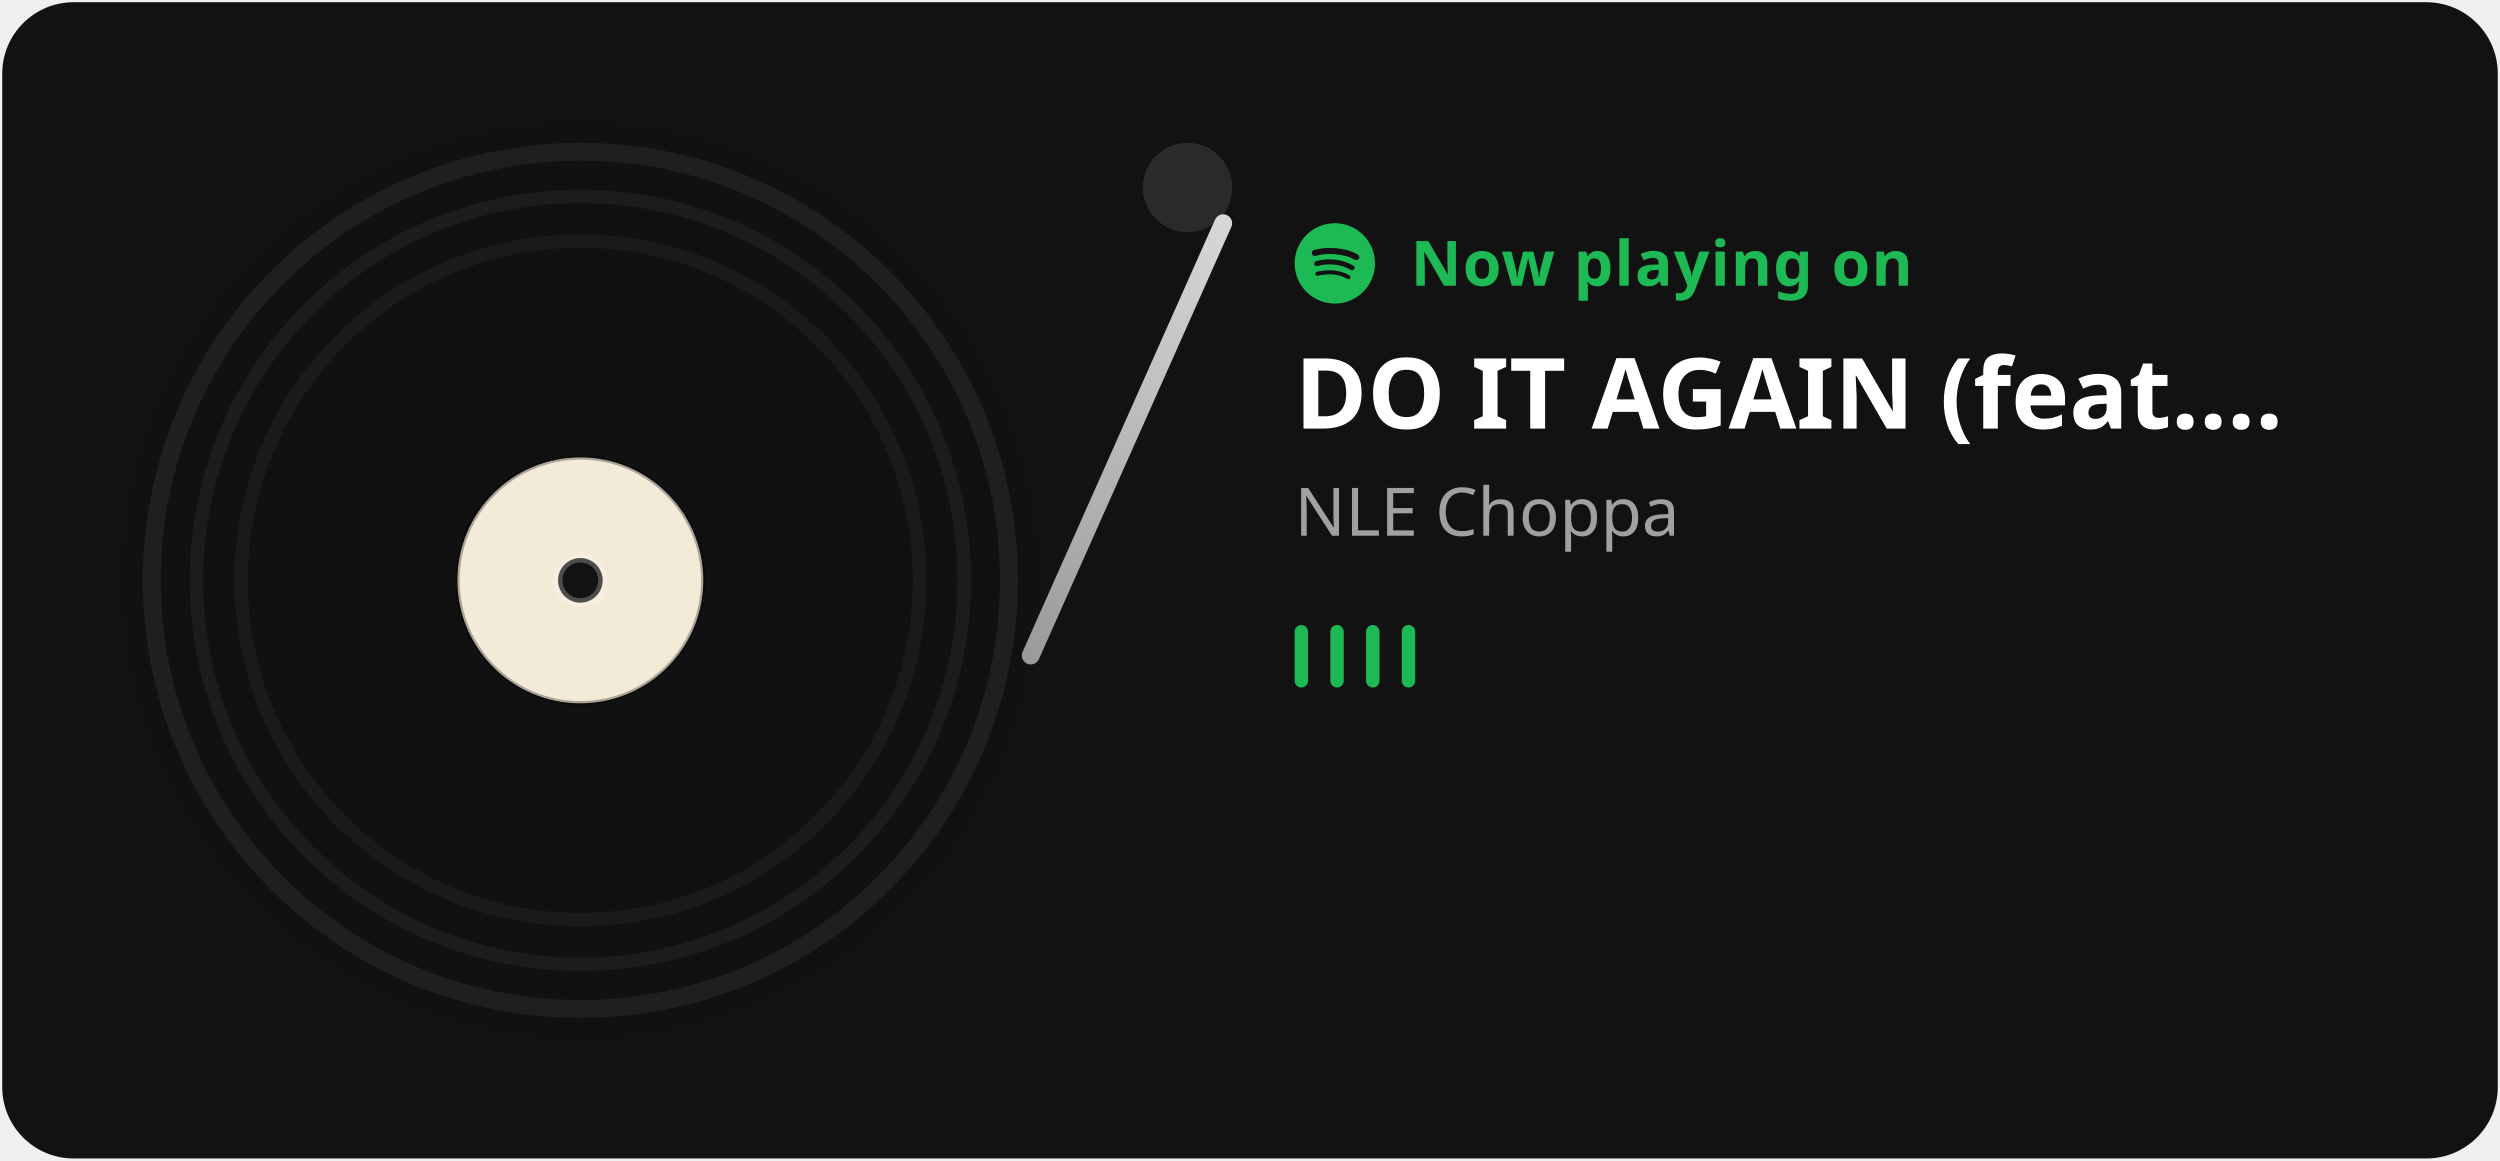
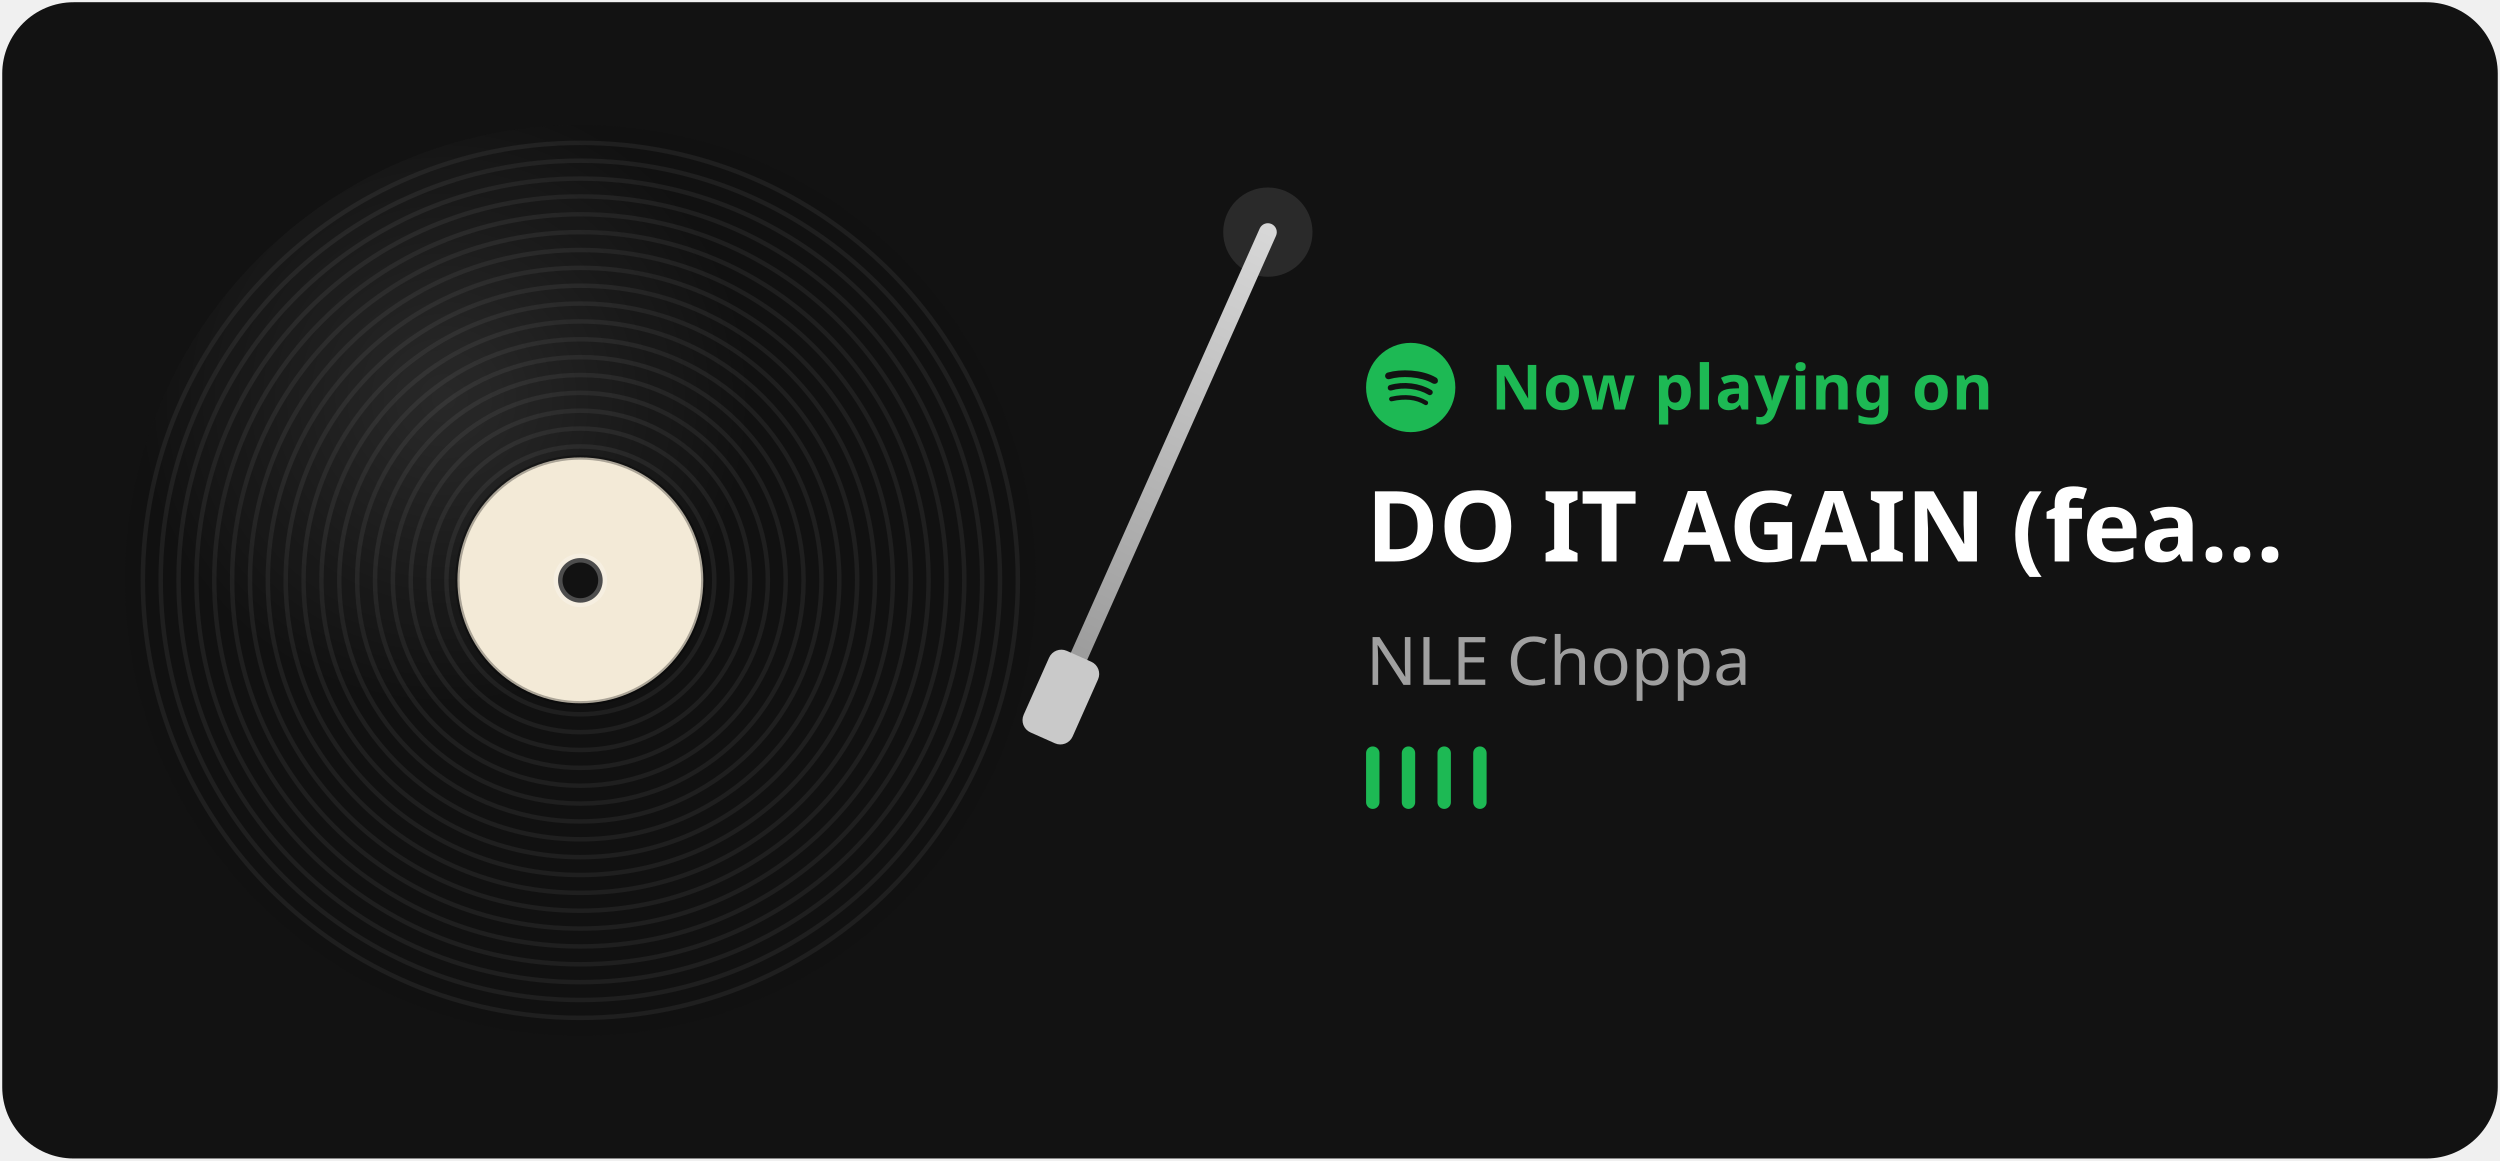
- <svg xmlns="http://www.w3.org/2000/svg" width="560" height="260" viewBox="0 0 560 260" font-family="'DM Sans', Verdana, sans-serif">
+ <svg xmlns="http://www.w3.org/2000/svg" width="560" height="260" viewBox="0 0 560 260" font-family="'DM Sans', sans-serif">
  <style>
    @keyframes spin { from { transform: rotate(0deg); } to { transform: rotate(360deg); } }
    .vinyl-group { transform-origin: 130px 130px; animation: spin 4s linear infinite; }
    .vinyl-paused { animation-play-state: paused; }
    @keyframes eq { 0% { transform: scaleY(0.25); } 100% { transform: scaleY(1); } }
    .bar { animation: eq 0.9s ease-in-out infinite alternate; }
-     .bar-paused { animation: none; transform: scaleY(0.25); }
  </style>
  <defs>
    <clipPath id="art-clip">
      <circle cx="102" cy="102" r="83.64" />
    </clipPath>
    <linearGradient id="armGradient" x1="0" y1="0" x2="0" y2="1">
      <stop offset="0%" stop-color="#d8d8d8" />
      <stop offset="100%" stop-color="#9a9a9a" />
    </linearGradient>
  </defs>
  <rect x="0.5" y="0.5" width="559" height="259" rx="16" fill="#121212" stroke="transparent" />
  <g class="vinyl-group " transform="translate(28, 28)">
    <circle cx="102" cy="102" r="102" fill="#111" />
-     <circle cx="102" cy="102" r="96" fill="none" stroke="rgba(255,255,255,0.06)" stroke-width="4" />
-     <circle cx="102" cy="102" r="86" fill="none" stroke="rgba(255,255,255,0.05)" stroke-width="3" />
-     <circle cx="102" cy="102" r="76" fill="none" stroke="rgba(255,255,255,0.04)" stroke-width="3" />
+     <circle cx="102" cy="102" r="6" fill="none" stroke="rgba(255,255,255,0.06)" stroke-width="1" />
+     <circle cx="102" cy="102" r="10" fill="none" stroke="rgba(255,255,255,0.06)" stroke-width="1" />
+     <circle cx="102" cy="102" r="14" fill="none" stroke="rgba(255,255,255,0.06)" stroke-width="1" />
+     <circle cx="102" cy="102" r="18" fill="none" stroke="rgba(255,255,255,0.06)" stroke-width="1" />
+     <circle cx="102" cy="102" r="22" fill="none" stroke="rgba(255,255,255,0.06)" stroke-width="1" />
+     <circle cx="102" cy="102" r="26" fill="none" stroke="rgba(255,255,255,0.06)" stroke-width="1" />
+     <circle cx="102" cy="102" r="30" fill="none" stroke="rgba(255,255,255,0.06)" stroke-width="1" />
+     <circle cx="102" cy="102" r="34" fill="none" stroke="rgba(255,255,255,0.06)" stroke-width="1" />
+     <circle cx="102" cy="102" r="38" fill="none" stroke="rgba(255,255,255,0.06)" stroke-width="1" />
+     <circle cx="102" cy="102" r="42" fill="none" stroke="rgba(255,255,255,0.06)" stroke-width="1" />
+     <circle cx="102" cy="102" r="46" fill="none" stroke="rgba(255,255,255,0.06)" stroke-width="1" />
+     <circle cx="102" cy="102" r="50" fill="none" stroke="rgba(255,255,255,0.06)" stroke-width="1" />
+     <circle cx="102" cy="102" r="54" fill="none" stroke="rgba(255,255,255,0.06)" stroke-width="1" />
+     <circle cx="102" cy="102" r="58" fill="none" stroke="rgba(255,255,255,0.06)" stroke-width="1" />
+     <circle cx="102" cy="102" r="62" fill="none" stroke="rgba(255,255,255,0.06)" stroke-width="1" />
+     <circle cx="102" cy="102" r="66" fill="none" stroke="rgba(255,255,255,0.06)" stroke-width="1" />
+     <circle cx="102" cy="102" r="70" fill="none" stroke="rgba(255,255,255,0.06)" stroke-width="1" />
+     <circle cx="102" cy="102" r="74" fill="none" stroke="rgba(255,255,255,0.06)" stroke-width="1" />
+     <circle cx="102" cy="102" r="78" fill="none" stroke="rgba(255,255,255,0.06)" stroke-width="1" />
+     <circle cx="102" cy="102" r="82" fill="none" stroke="rgba(255,255,255,0.06)" stroke-width="1" />
+     <circle cx="102" cy="102" r="86" fill="none" stroke="rgba(255,255,255,0.06)" stroke-width="1" />
+     <circle cx="102" cy="102" r="90" fill="none" stroke="rgba(255,255,255,0.06)" stroke-width="1" />
+     <circle cx="102" cy="102" r="94" fill="none" stroke="rgba(255,255,255,0.06)" stroke-width="1" />
+     <circle cx="102" cy="102" r="98" fill="none" stroke="rgba(255,255,255,0.06)" stroke-width="1" />
+     <circle cx="102" cy="102" r="102" fill="url(#sheen)" />
    <circle cx="102" cy="102" r="27.54" fill="#f3ead7" stroke="rgba(0,0,0,0.3)" />
  </g>
+   <defs>
+     <radialGradient id="sheen" cx="35%" cy="30%" r="75%">
+       <stop offset="0%" stop-color="rgba(255,255,255,0.10)" />
+       <stop offset="45%" stop-color="rgba(255,255,255,0)" />
+       <stop offset="100%" stop-color="rgba(255,255,255,0)" />
+     </radialGradient>
+   </defs>
  <circle cx="130" cy="130" r="5" fill="#121212" stroke="rgba(255,255,255,0.25)" stroke-width="2" />
-   <g>
-     <circle cx="266" cy="42" r="10" fill="#2a2a2a" />
-     <rect x="272" y="48" width="4" height="110" rx="2" fill="url(#armGradient)" transform="rotate(24 274 50)" />
+   <circle cx="284" cy="52" r="10" fill="#2a2a2a" />
+   <g transform="rotate(24 284 52)">
+     <rect x="282" y="50" width="4" height="110" rx="2" fill="url(#armGradient)" />
+     <rect x="278" y="156" width="12" height="20" rx="3" fill="#c9c9c9" />
  </g>
-   <g transform="translate(290, 50) scale(0.75)">
+   <g transform="translate(306, 76.8) scale(0.8333333)">
    <circle cx="12" cy="12" r="12" fill="#1DB954" />
    <path d="M17.9 10.9C14.7 9 9.35 8.8 6.3 9.75c-.5.15-1-.15-1.15-.6-.15-.5.15-1 .6-1.15 3.55-1.05 9.4-.85 13.1 1.35.45.25.6.85.35 1.3-.25.35-.85.5-1.3.25zm-.1 2.8c-.25.35-.7.5-1.05.25-2.7-1.65-6.8-2.15-9.95-1.15-.4.1-.85-.1-.95-.5-.1-.4.1-.85.5-.95 3.65-1.1 8.15-.55 11.25 1.35.3.15.45.65.2 1zm-1.2 2.75c-.2.3-.55.4-.85.2-2.35-1.45-5.3-1.75-8.8-.95-.35.1-.65-.15-.75-.45-.1-.35.15-.65.45-.75 3.8-.85 7.1-.5 9.7 1.1.35.15.4.55.25.85z" fill="#121212" />
  </g>
-   <text x="316" y="64" font-size="14" font-weight="700" letter-spacing="0.02em" fill="#1DB954">Now playing on</text>
-   <text x="290" y="96" font-size="22" font-weight="700" fill="#ffffff">DO IT AGAIN (feat.…</text>
-   <text x="290" y="120" font-size="15" font-weight="500" fill="rgba(255,255,255,0.6)">NLE Choppa</text>
-   <rect class="bar" x="290" y="140" width="3" height="14" rx="1.5" fill="#1DB954" style="animation-delay:0.00s; transform-origin: 291.5px 154px;" />
-   <rect class="bar" x="298" y="140" width="3" height="14" rx="1.5" fill="#1DB954" style="animation-delay:0.18s; transform-origin: 299.5px 154px;" />
-   <rect class="bar" x="306" y="140" width="3" height="14" rx="1.5" fill="#1DB954" style="animation-delay:0.36s; transform-origin: 307.5px 154px;" />
-   <rect class="bar" x="314" y="140" width="3" height="14" rx="1.5" fill="#1DB954" style="animation-delay:0.54s; transform-origin: 315.5px 154px;" />
+   <text x="334" y="86.8" dominant-baseline="middle" font-size="14" font-weight="700" letter-spacing="0.02em" fill="#1DB954">Now playing on</text>
+   <text x="306" y="118" dominant-baseline="middle" font-size="22" font-weight="700" fill="#ffffff">DO IT AGAIN (fea…</text>
+   <text x="306" y="148.2" dominant-baseline="middle" font-size="15" font-weight="500" fill="rgba(255,255,255,0.6)">NLE Choppa</text>
+   <rect class="bar" x="306" y="167.2" width="3" height="14" rx="1.5" fill="#1DB954" style="animation-delay:0.00s; transform-origin: 307.5px 181.2px;" />
+   <rect class="bar" x="314" y="167.2" width="3" height="14" rx="1.5" fill="#1DB954" style="animation-delay:0.18s; transform-origin: 315.5px 181.2px;" />
+   <rect class="bar" x="322" y="167.2" width="3" height="14" rx="1.5" fill="#1DB954" style="animation-delay:0.36s; transform-origin: 323.5px 181.2px;" />
+   <rect class="bar" x="330" y="167.2" width="3" height="14" rx="1.5" fill="#1DB954" style="animation-delay:0.54s; transform-origin: 331.5px 181.2px;" />
</svg>
